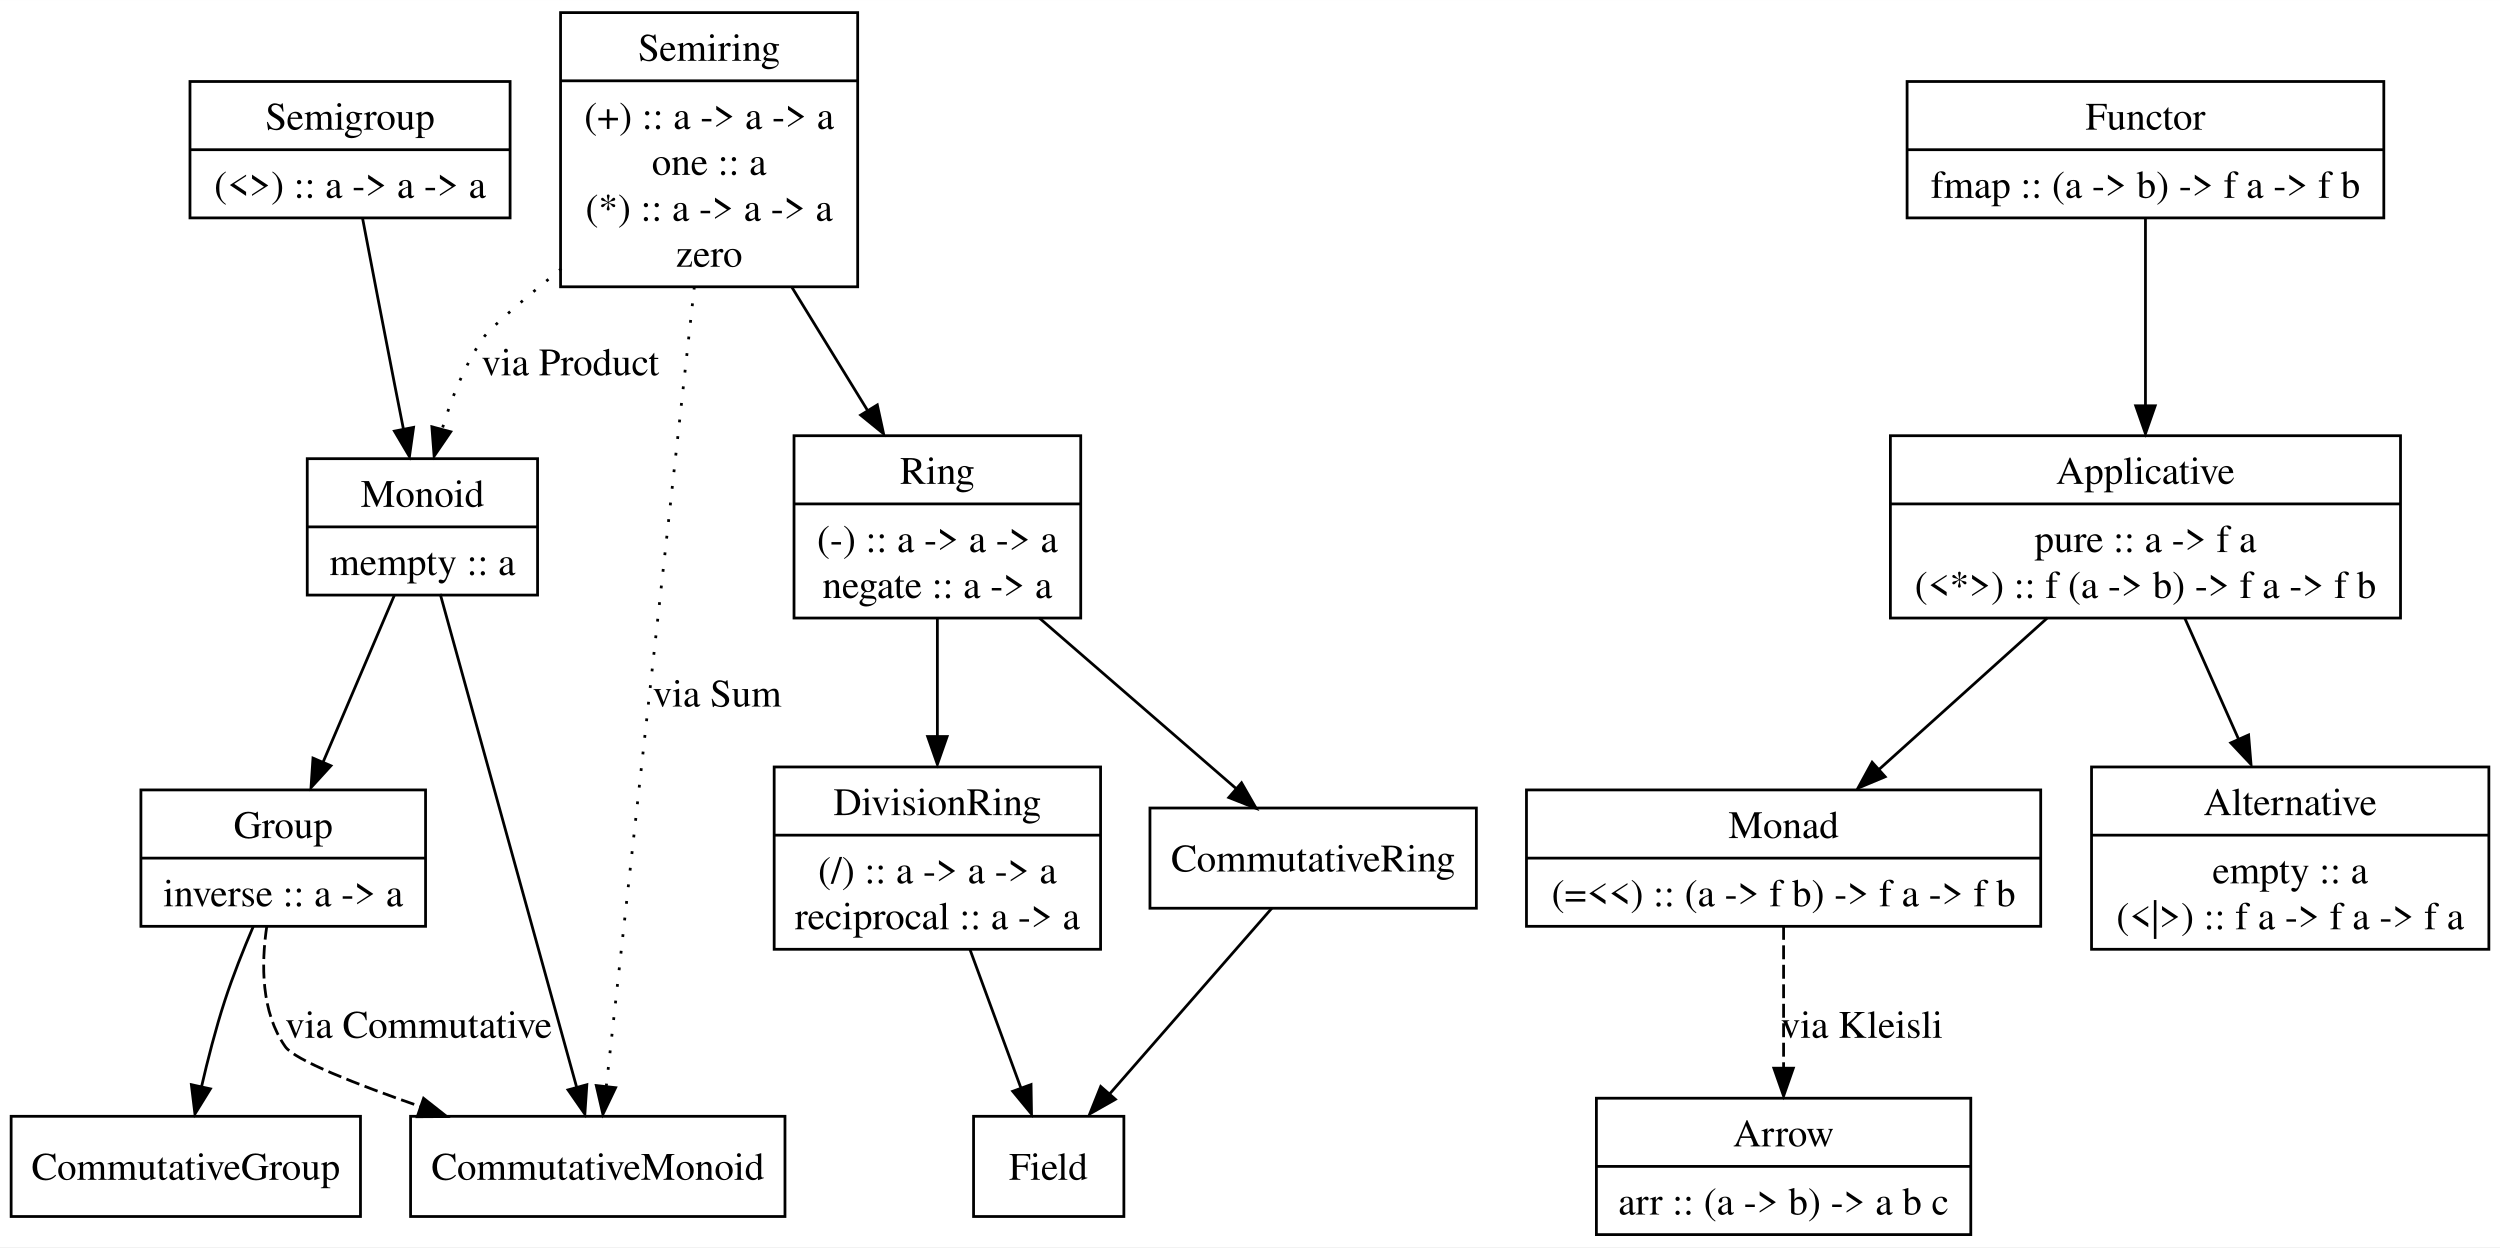
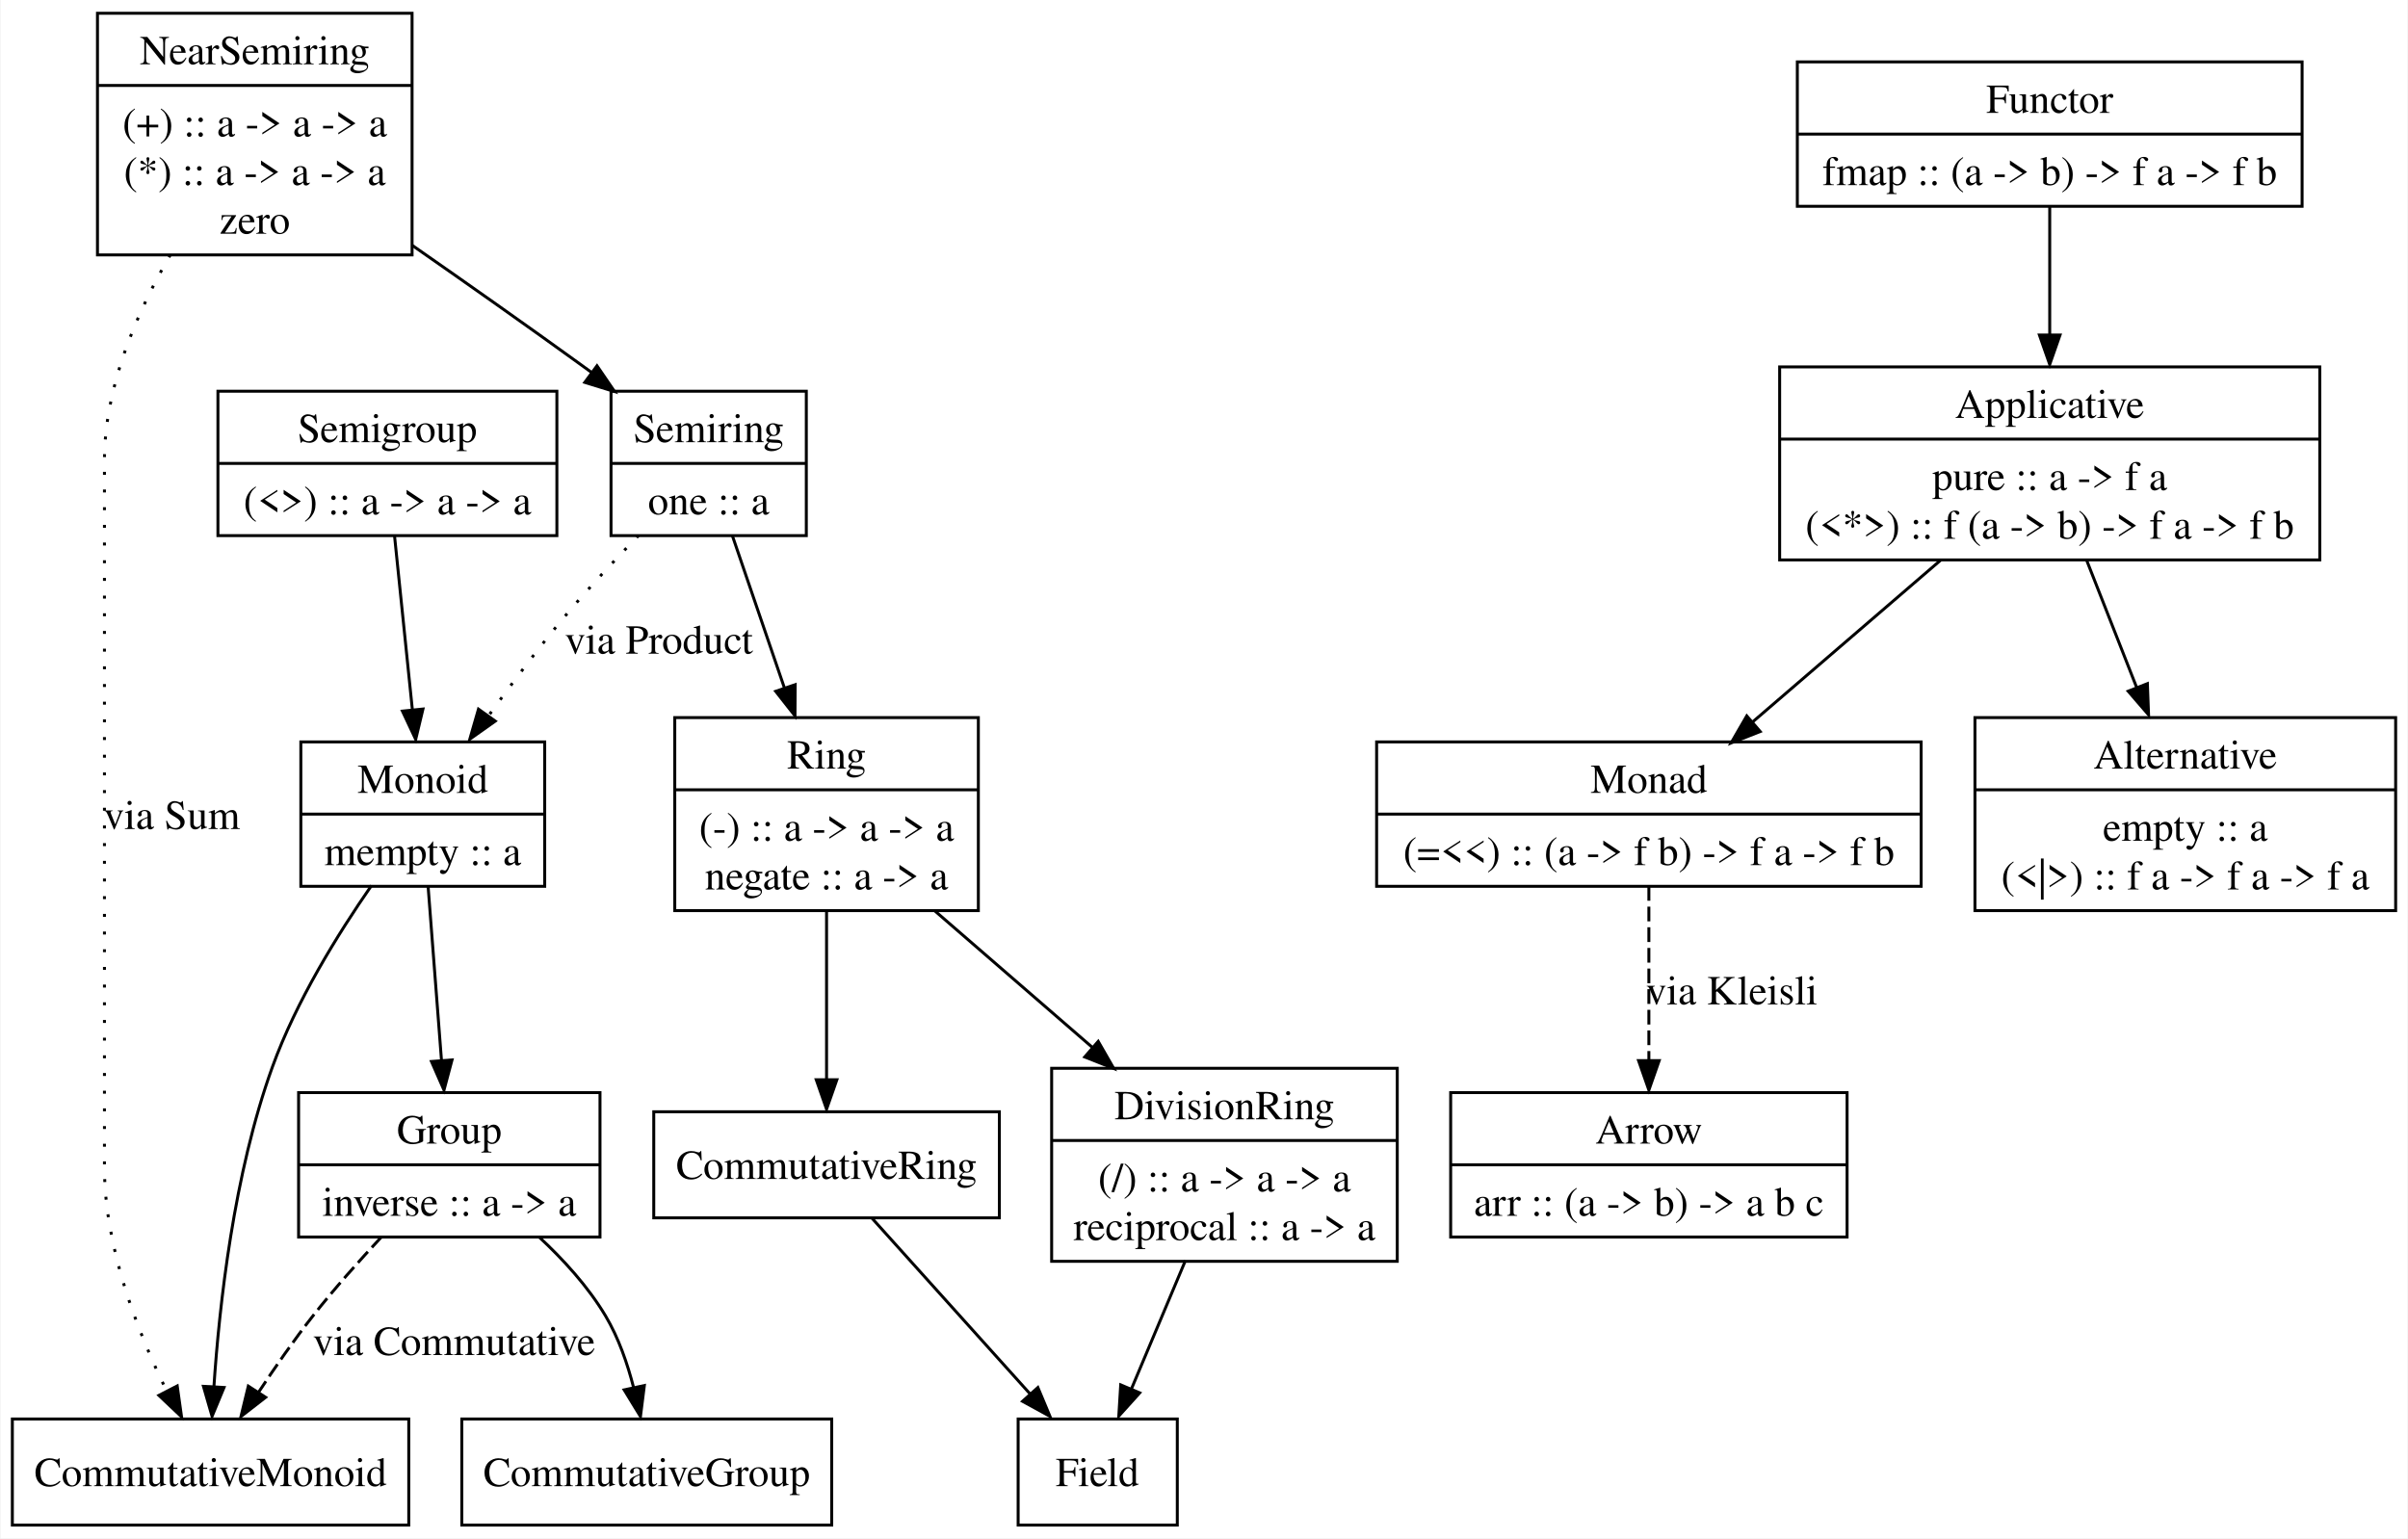
- <svg xmlns="http://www.w3.org/2000/svg" width="898pt" height="448pt" viewBox="0.00 0.00 898.12 448.00">
-   <g id="graph0" class="graph" transform="scale(1 1) rotate(0) translate(4 444)">
-     <polygon fill="white" stroke="none" points="-4,4 -4,-444 894.12,-444 894.12,4 -4,4" />
+ <svg xmlns="http://www.w3.org/2000/svg" width="817pt" height="522pt" viewBox="0.00 0.00 816.62 522.00">
+   <g id="graph0" class="graph" transform="scale(1 1) rotate(0) translate(4 518)">
+     <polygon fill="white" stroke="none" points="-4,4 -4,-518 812.62,-518 812.62,4 -4,4" />
    <g id="node1" class="node">
-       <polygon fill="none" stroke="black" points="64.25,-365.75 64.25,-414.75 179.25,-414.75 179.25,-365.75 64.25,-365.75" />
-       <text text-anchor="middle" x="121.75" y="-397.45" font-family="Times,serif" font-size="14.00">Semigroup</text>
-       <polyline fill="none" stroke="black" points="64.25,-390.25 179.25,-390.25" />
-       <text text-anchor="middle" x="121.75" y="-372.95" font-family="Times,serif" font-size="14.00">(&lt;&gt;) :: a -&gt; a -&gt; a</text>
+       <polygon fill="none" stroke="black" points="69.75,-336.25 69.75,-385.25 184.75,-385.25 184.75,-336.25 69.75,-336.25" />
+       <text text-anchor="middle" x="127.25" y="-367.95" font-family="Times,serif" font-size="14.00">Semigroup</text>
+       <polyline fill="none" stroke="black" points="69.75,-360.75 184.75,-360.75" />
+       <text text-anchor="middle" x="127.25" y="-343.45" font-family="Times,serif" font-size="14.00">(&lt;&gt;) :: a -&gt; a -&gt; a</text>
    </g>
    <g id="node2" class="node">
-       <polygon fill="none" stroke="black" points="106.38,-230.25 106.38,-279.25 189.12,-279.25 189.12,-230.25 106.38,-230.25" />
-       <text text-anchor="middle" x="147.75" y="-261.95" font-family="Times,serif" font-size="14.00">Monoid</text>
-       <polyline fill="none" stroke="black" points="106.38,-254.75 189.12,-254.75" />
-       <text text-anchor="middle" x="147.75" y="-237.45" font-family="Times,serif" font-size="14.00">mempty :: a</text>
+       <polygon fill="none" stroke="black" points="97.88,-217.25 97.88,-266.25 180.62,-266.25 180.62,-217.25 97.88,-217.25" />
+       <text text-anchor="middle" x="139.25" y="-248.95" font-family="Times,serif" font-size="14.00">Monoid</text>
+       <polyline fill="none" stroke="black" points="97.88,-241.75 180.62,-241.75" />
+       <text text-anchor="middle" x="139.25" y="-224.45" font-family="Times,serif" font-size="14.00">mempty :: a</text>
    </g>
    <g id="edge1" class="edge">
-       <path fill="none" stroke="black" d="M126.19,-365.92C129.38,-349.22 133.79,-326.22 137.75,-306 138.8,-300.63 139.92,-294.93 141.03,-289.38" />
-       <polygon fill="black" stroke="black" points="144.57,-290.5 143.09,-280.01 137.7,-289.14 144.57,-290.5" />
+       <path fill="none" stroke="black" d="M129.65,-336.35C131.4,-319.3 133.8,-295.92 135.76,-276.79" />
+       <polygon fill="black" stroke="black" points="139.32,-277.41 136.85,-267.1 132.35,-276.7 139.32,-277.41" />
    </g>
    <g id="node3" class="node">
-       <polygon fill="none" stroke="black" points="46.62,-111.25 46.62,-160.25 148.88,-160.25 148.88,-111.25 46.62,-111.25" />
-       <text text-anchor="middle" x="97.75" y="-142.95" font-family="Times,serif" font-size="14.00">Group</text>
-       <polyline fill="none" stroke="black" points="46.62,-135.75 148.88,-135.75" />
-       <text text-anchor="middle" x="97.75" y="-118.45" font-family="Times,serif" font-size="14.00">inverse :: a -&gt; a</text>
+       <polygon fill="none" stroke="black" points="97.12,-98.25 97.12,-147.25 199.38,-147.25 199.38,-98.25 97.12,-98.25" />
+       <text text-anchor="middle" x="148.25" y="-129.95" font-family="Times,serif" font-size="14.00">Group</text>
+       <polyline fill="none" stroke="black" points="97.12,-122.75 199.38,-122.75" />
+       <text text-anchor="middle" x="148.25" y="-105.45" font-family="Times,serif" font-size="14.00">inverse :: a -&gt; a</text>
    </g>
    <g id="edge2" class="edge">
-       <path fill="none" stroke="black" d="M137.75,-230.35C130.36,-213.06 120.19,-189.26 111.96,-169.99" />
-       <polygon fill="black" stroke="black" points="114.88,-168.93 107.73,-161.1 108.44,-171.68 114.88,-168.93" />
+       <path fill="none" stroke="black" d="M141.05,-217.35C142.36,-200.38 144.14,-177.14 145.61,-158.06" />
+       <polygon fill="black" stroke="black" points="149.18,-158.34 146.45,-148.1 142.2,-157.81 149.18,-158.34" />
    </g>
    <g id="node4" class="node">
-       <polygon fill="none" stroke="black" points="143.5,-7 143.5,-43 278,-43 278,-7 143.5,-7" />
-       <text text-anchor="middle" x="210.75" y="-20.2" font-family="Times,serif" font-size="14.00">CommutativeMonoid</text>
+       <polygon fill="none" stroke="black" points="0,-0.5 0,-36.5 134.5,-36.5 134.5,-0.5 0,-0.5" />
+       <text text-anchor="middle" x="67.25" y="-13.7" font-family="Times,serif" font-size="14.00">CommutativeMonoid</text>
    </g>
    <g id="edge3" class="edge">
-       <path fill="none" stroke="black" d="M154.14,-230.66C165.85,-188.33 190.69,-98.52 203.21,-53.27" />
-       <polygon fill="black" stroke="black" points="206.82,-54.35 206.11,-43.78 200.07,-52.49 206.82,-54.35" />
+       <path fill="none" stroke="black" d="M121.87,-217.53C110.5,-201.17 96.31,-178.28 88.25,-156 75.13,-119.74 70.21,-75.16 68.36,-47.03" />
+       <polygon fill="black" stroke="black" points="71.82,-47.19 67.76,-37.4 64.83,-47.58 71.82,-47.19" />
    </g>
    <g id="edge4" class="edge">
-       <path fill="none" stroke="black" stroke-dasharray="5,2" d="M91.87,-111.44C89.79,-97.61 89.78,-80.43 98.5,-68 101.85,-63.23 123.75,-54.6 147.33,-46.39" />
-       <polygon fill="black" stroke="black" points="148.17,-49.46 156.49,-42.91 145.9,-42.84 148.17,-49.46" />
-       <text text-anchor="middle" x="146.38" y="-71.2" font-family="Times,serif" font-size="14.00">via Commutative</text>
+       <path fill="none" stroke="black" stroke-dasharray="5,2" d="M125.35,-98.39C117.65,-90.14 109.18,-80.63 102,-71.5 95.56,-63.32 89.07,-53.96 83.47,-45.47" />
+       <polygon fill="black" stroke="black" points="85.94,-43.85 77.57,-37.35 80.06,-47.65 85.94,-43.85" />
+       <text text-anchor="middle" x="149.88" y="-58.2" font-family="Times,serif" font-size="14.00">via Commutative</text>
    </g>
    <g id="node5" class="node">
-       <polygon fill="none" stroke="black" points="0,-7 0,-43 125.5,-43 125.5,-7 0,-7" />
-       <text text-anchor="middle" x="62.75" y="-20.2" font-family="Times,serif" font-size="14.00">CommutativeGroup</text>
+       <polygon fill="none" stroke="black" points="152.5,-0.5 152.5,-36.5 278,-36.5 278,-0.5 152.5,-0.5" />
+       <text text-anchor="middle" x="215.25" y="-13.7" font-family="Times,serif" font-size="14.00">CommutativeGroup</text>
    </g>
    <g id="edge5" class="edge">
-       <path fill="none" stroke="black" d="M87.02,-111.27C83.45,-102.93 79.65,-93.4 76.75,-84.5 73.48,-74.47 70.61,-63.25 68.33,-53.34" />
-       <polygon fill="black" stroke="black" points="71.59,-52.86 66.03,-43.84 64.75,-54.36 71.59,-52.86" />
+       <path fill="none" stroke="black" d="M178.56,-98.39C186.94,-90.63 195.34,-81.41 201.25,-71.5 205.66,-64.1 208.71,-55.29 210.81,-47.05" />
+       <polygon fill="black" stroke="black" points="214.43,-47.85 213.11,-37.34 207.58,-46.38 214.43,-47.85" />
    </g>
    <g id="node6" class="node">
-       <polygon fill="none" stroke="black" points="197.38,-341 197.38,-439.5 304.12,-439.5 304.12,-341 197.38,-341" />
-       <text text-anchor="middle" x="250.75" y="-422.2" font-family="Times,serif" font-size="14.00">Semiring</text>
-       <polyline fill="none" stroke="black" points="197.38,-415 304.12,-415" />
-       <text text-anchor="middle" x="250.75" y="-397.7" font-family="Times,serif" font-size="14.00">(+) :: a -&gt; a -&gt; a</text>
-       <text text-anchor="middle" x="250.75" y="-381.2" font-family="Times,serif" font-size="14.00">one :: a</text>
-       <text text-anchor="middle" x="250.75" y="-364.7" font-family="Times,serif" font-size="14.00">(*) :: a -&gt; a -&gt; a</text>
-       <text text-anchor="middle" x="250.75" y="-348.2" font-family="Times,serif" font-size="14.00">zero</text>
+       <polygon fill="none" stroke="black" points="28.88,-431.5 28.88,-513.5 135.62,-513.5 135.62,-431.5 28.88,-431.5" />
+       <text text-anchor="middle" x="82.25" y="-496.2" font-family="Times,serif" font-size="14.00">NearSemiring</text>
+       <polyline fill="none" stroke="black" points="28.88,-489 135.62,-489" />
+       <text text-anchor="middle" x="82.25" y="-471.7" font-family="Times,serif" font-size="14.00">(+) :: a -&gt; a -&gt; a</text>
+       <text text-anchor="middle" x="82.25" y="-455.2" font-family="Times,serif" font-size="14.00">(*) :: a -&gt; a -&gt; a</text>
+       <text text-anchor="middle" x="82.25" y="-438.7" font-family="Times,serif" font-size="14.00">zero</text>
+     </g>
+     <g id="edge6" class="edge">
+       <path fill="none" stroke="black" stroke-dasharray="1,5" d="M53.62,-431.57C41.99,-411.58 31.25,-386.44 31.25,-361.75 31.25,-361.75 31.25,-361.75 31.25,-121.75 31.25,-94.83 42.49,-66.06 52.41,-45.92" />
+       <polygon fill="black" stroke="black" points="55.94,-47.72 57.41,-37.23 49.72,-44.51 55.94,-47.72" />
+       <text text-anchor="middle" x="54.12" y="-236.7" font-family="Times,serif" font-size="14.00">via Sum</text>
+     </g>
+     <g id="node7" class="node">
+       <polygon fill="none" stroke="black" points="203.12,-336.25 203.12,-385.25 269.38,-385.25 269.38,-336.25 203.12,-336.25" />
+       <text text-anchor="middle" x="236.25" y="-367.95" font-family="Times,serif" font-size="14.00">Semiring</text>
+       <polyline fill="none" stroke="black" points="203.12,-360.75 269.38,-360.75" />
+       <text text-anchor="middle" x="236.25" y="-343.45" font-family="Times,serif" font-size="14.00">one :: a</text>
    </g>
    <g id="edge7" class="edge">
-       <path fill="none" stroke="black" stroke-dasharray="1,5" d="M197.66,-347.5C183.76,-336.2 171.94,-326.08 169.5,-322.5 162.78,-312.66 158.02,-300.6 154.71,-289.45" />
-       <polygon fill="black" stroke="black" points="157.92,-288.9 151.95,-280.15 151.15,-290.71 157.92,-288.9" />
-       <text text-anchor="middle" x="200.88" y="-309.2" font-family="Times,serif" font-size="14.00">via Product</text>
-     </g>
-     <g id="edge6" class="edge">
-       <path fill="none" stroke="black" stroke-dasharray="1,5" d="M245.44,-341.01C236.93,-263.78 220.53,-114.82 213.77,-53.45" />
-       <polygon fill="black" stroke="black" points="217.16,-53.28 212.59,-43.72 210.21,-54.04 217.16,-53.28" />
-       <text text-anchor="middle" x="253.62" y="-190.2" font-family="Times,serif" font-size="14.00">via Sum</text>
-     </g>
-     <g id="node7" class="node">
-       <polygon fill="none" stroke="black" points="281.25,-222 281.25,-287.5 384.25,-287.5 384.25,-222 281.25,-222" />
-       <text text-anchor="middle" x="332.75" y="-270.2" font-family="Times,serif" font-size="14.00">Ring</text>
-       <polyline fill="none" stroke="black" points="281.25,-263 384.25,-263" />
-       <text text-anchor="middle" x="332.75" y="-245.7" font-family="Times,serif" font-size="14.00">(-) :: a -&gt; a -&gt; a</text>
-       <text text-anchor="middle" x="332.75" y="-229.2" font-family="Times,serif" font-size="14.00">negate :: a -&gt; a</text>
+       <path fill="none" stroke="black" d="M135.58,-434.81C153.95,-422.03 174.59,-407.5 193.25,-394 194.36,-393.2 195.48,-392.39 196.6,-391.56" />
+       <polygon fill="black" stroke="black" points="198.36,-393.88 204.34,-385.13 194.21,-388.24 198.36,-393.88" />
    </g>
    <g id="edge8" class="edge">
-       <path fill="none" stroke="black" d="M280.35,-341.05C289.39,-326.35 299.22,-310.34 307.9,-296.2" />
-       <polygon fill="black" stroke="black" points="311.17,-298.57 313.42,-288.22 305.2,-294.91 311.17,-298.57" />
+       <path fill="none" stroke="black" stroke-dasharray="1,5" d="M212.5,-336.33C204.47,-328.07 195.62,-318.58 188,-309.5 178.83,-298.57 169.43,-286.06 161.36,-274.85" />
+       <polygon fill="black" stroke="black" points="163.85,-273.31 155.21,-267.19 158.15,-277.37 163.85,-273.31" />
+       <text text-anchor="middle" x="219.38" y="-296.2" font-family="Times,serif" font-size="14.00">via Product</text>
    </g>
    <g id="node8" class="node">
-       <polygon fill="none" stroke="black" points="274.12,-103 274.12,-168.5 391.38,-168.5 391.38,-103 274.12,-103" />
-       <text text-anchor="middle" x="332.75" y="-151.2" font-family="Times,serif" font-size="14.00">DivisionRing</text>
-       <polyline fill="none" stroke="black" points="274.12,-144 391.38,-144" />
-       <text text-anchor="middle" x="332.75" y="-126.7" font-family="Times,serif" font-size="14.00">(/) :: a -&gt; a -&gt; a</text>
-       <text text-anchor="middle" x="332.75" y="-110.2" font-family="Times,serif" font-size="14.00">reciprocal :: a -&gt; a</text>
+       <polygon fill="none" stroke="black" points="224.75,-209 224.75,-274.5 327.75,-274.5 327.75,-209 224.75,-209" />
+       <text text-anchor="middle" x="276.25" y="-257.2" font-family="Times,serif" font-size="14.00">Ring</text>
+       <polyline fill="none" stroke="black" points="224.75,-250 327.75,-250" />
+       <text text-anchor="middle" x="276.25" y="-232.7" font-family="Times,serif" font-size="14.00">(-) :: a -&gt; a -&gt; a</text>
+       <text text-anchor="middle" x="276.25" y="-216.2" font-family="Times,serif" font-size="14.00">negate :: a -&gt; a</text>
    </g>
    <g id="edge9" class="edge">
-       <path fill="none" stroke="black" d="M332.75,-222.09C332.75,-208.95 332.75,-193.51 332.75,-179.4" />
-       <polygon fill="black" stroke="black" points="336.25,-179.44 332.75,-169.44 329.25,-179.44 336.25,-179.44" />
+       <path fill="none" stroke="black" d="M244.25,-336.35C249.36,-321.41 256.12,-301.63 262.11,-284.1" />
+       <polygon fill="black" stroke="black" points="265.61,-285.68 265.54,-275.09 258.99,-283.42 265.61,-285.68" />
    </g>
    <g id="node9" class="node">
-       <polygon fill="none" stroke="black" points="409.12,-117.75 409.12,-153.75 526.38,-153.75 526.38,-117.75 409.12,-117.75" />
-       <text text-anchor="middle" x="467.75" y="-130.95" font-family="Times,serif" font-size="14.00">CommutativeRing</text>
+       <polygon fill="none" stroke="black" points="352.62,-90 352.62,-155.5 469.88,-155.5 469.88,-90 352.62,-90" />
+       <text text-anchor="middle" x="411.25" y="-138.2" font-family="Times,serif" font-size="14.00">DivisionRing</text>
+       <polyline fill="none" stroke="black" points="352.62,-131 469.88,-131" />
+       <text text-anchor="middle" x="411.25" y="-113.7" font-family="Times,serif" font-size="14.00">(/) :: a -&gt; a -&gt; a</text>
+       <text text-anchor="middle" x="411.25" y="-97.2" font-family="Times,serif" font-size="14.00">reciprocal :: a -&gt; a</text>
    </g>
    <g id="edge10" class="edge">
-       <path fill="none" stroke="black" d="M369.28,-222.09C391.56,-202.78 419.58,-178.5 440.02,-160.78" />
-       <polygon fill="black" stroke="black" points="442.02,-162.81 447.29,-153.62 437.44,-157.52 442.02,-162.81" />
+       <path fill="none" stroke="black" d="M312.78,-209.09C329.44,-194.65 349.31,-177.43 366.83,-162.25" />
+       <polygon fill="black" stroke="black" points="368.42,-164.63 373.69,-155.44 363.84,-159.34 368.42,-164.63" />
    </g>
    <g id="node10" class="node">
-       <polygon fill="none" stroke="black" points="345.75,-7 345.75,-43 399.75,-43 399.75,-7 345.75,-7" />
-       <text text-anchor="middle" x="372.62" y="-20.2" font-family="Times,serif" font-size="14.00">Field</text>
+       <polygon fill="none" stroke="black" points="217.62,-104.75 217.62,-140.75 334.88,-140.75 334.88,-104.75 217.62,-104.75" />
+       <text text-anchor="middle" x="276.25" y="-117.95" font-family="Times,serif" font-size="14.00">CommutativeRing</text>
+     </g>
+     <g id="edge11" class="edge">
+       <path fill="none" stroke="black" d="M276.25,-209.09C276.25,-190.99 276.25,-168.52 276.25,-151.18" />
+       <polygon fill="black" stroke="black" points="279.75,-151.62 276.25,-141.62 272.75,-151.62 279.75,-151.62" />
+     </g>
+     <g id="node11" class="node">
+       <polygon fill="none" stroke="black" points="341.25,-0.5 341.25,-36.5 395.25,-36.5 395.25,-0.5 341.25,-0.5" />
+       <text text-anchor="middle" x="368.12" y="-13.7" font-family="Times,serif" font-size="14.00">Field</text>
+     </g>
+     <g id="edge13" class="edge">
+       <path fill="none" stroke="black" d="M398,-90.24C392.12,-76.25 385.27,-59.96 379.62,-46.54" />
+       <polygon fill="black" stroke="black" points="382.5,-45.36 375.4,-37.49 376.05,-48.07 382.5,-45.36" />
    </g>
    <g id="edge12" class="edge">
-       <path fill="none" stroke="black" d="M344.43,-103C350.25,-87.16 357.23,-68.2 362.8,-53.06" />
-       <polygon fill="black" stroke="black" points="366.4,-54.4 366.57,-43.81 359.83,-51.99 366.4,-54.4" />
-     </g>
-     <g id="edge11" class="edge">
-       <path fill="none" stroke="black" d="M452.91,-117.76C437.29,-99.88 412.55,-71.56 394.68,-51.1" />
-       <polygon fill="black" stroke="black" points="396.7,-49.1 387.49,-43.87 391.43,-53.71 396.7,-49.1" />
-     </g>
-     <g id="node11" class="node">
-       <polygon fill="none" stroke="black" points="681.12,-365.75 681.12,-414.75 852.38,-414.75 852.38,-365.75 681.12,-365.75" />
-       <text text-anchor="middle" x="766.75" y="-397.45" font-family="Times,serif" font-size="14.00">Functor</text>
-       <polyline fill="none" stroke="black" points="681.12,-390.25 852.38,-390.25" />
-       <text text-anchor="middle" x="766.75" y="-372.95" font-family="Times,serif" font-size="14.00">fmap :: (a -&gt; b) -&gt; f a -&gt; f b</text>
+       <path fill="none" stroke="black" d="M291.44,-104.87C306.22,-88.44 328.86,-63.28 345.74,-44.52" />
+       <polygon fill="black" stroke="black" points="347.95,-47.18 352.04,-37.41 342.74,-42.5 347.95,-47.18" />
    </g>
    <g id="node12" class="node">
-       <polygon fill="none" stroke="black" points="675.12,-222 675.12,-287.5 858.38,-287.5 858.38,-222 675.12,-222" />
-       <text text-anchor="middle" x="766.75" y="-270.2" font-family="Times,serif" font-size="14.00">Applicative</text>
-       <polyline fill="none" stroke="black" points="675.12,-263 858.38,-263" />
-       <text text-anchor="middle" x="766.75" y="-245.7" font-family="Times,serif" font-size="14.00">pure :: a -&gt; f a</text>
-       <text text-anchor="middle" x="766.75" y="-229.2" font-family="Times,serif" font-size="14.00">(&lt;*&gt;) :: f (a -&gt; b) -&gt; f a -&gt; f b</text>
-     </g>
-     <g id="edge13" class="edge">
-       <path fill="none" stroke="black" d="M766.75,-366C766.75,-347.34 766.75,-320.64 766.75,-298.19" />
-       <polygon fill="black" stroke="black" points="770.25,-298.24 766.75,-288.24 763.25,-298.24 770.25,-298.24" />
+       <polygon fill="none" stroke="black" points="605.62,-448 605.62,-497 776.88,-497 776.88,-448 605.62,-448" />
+       <text text-anchor="middle" x="691.25" y="-479.7" font-family="Times,serif" font-size="14.00">Functor</text>
+       <polyline fill="none" stroke="black" points="605.62,-472.5 776.88,-472.5" />
+       <text text-anchor="middle" x="691.25" y="-455.2" font-family="Times,serif" font-size="14.00">fmap :: (a -&gt; b) -&gt; f a -&gt; f b</text>
    </g>
    <g id="node13" class="node">
-       <polygon fill="none" stroke="black" points="544.38,-111.25 544.38,-160.25 729.12,-160.25 729.12,-111.25 544.38,-111.25" />
-       <text text-anchor="middle" x="636.75" y="-142.95" font-family="Times,serif" font-size="14.00">Monad</text>
-       <polyline fill="none" stroke="black" points="544.38,-135.75 729.12,-135.75" />
-       <text text-anchor="middle" x="636.75" y="-118.45" font-family="Times,serif" font-size="14.00">(=&lt;&lt;) :: (a -&gt; f b) -&gt; f a -&gt; f b</text>
+       <polygon fill="none" stroke="black" points="599.62,-328 599.62,-393.5 782.88,-393.5 782.88,-328 599.62,-328" />
+       <text text-anchor="middle" x="691.25" y="-376.2" font-family="Times,serif" font-size="14.00">Applicative</text>
+       <polyline fill="none" stroke="black" points="599.62,-369 782.88,-369" />
+       <text text-anchor="middle" x="691.25" y="-351.7" font-family="Times,serif" font-size="14.00">pure :: a -&gt; f a</text>
+       <text text-anchor="middle" x="691.25" y="-335.2" font-family="Times,serif" font-size="14.00">(&lt;*&gt;) :: f (a -&gt; b) -&gt; f a -&gt; f b</text>
    </g>
    <g id="edge14" class="edge">
-       <path fill="none" stroke="black" d="M731.57,-222.09C712.57,-204.99 689.24,-183.99 670.47,-167.1" />
-       <polygon fill="black" stroke="black" points="673.25,-164.99 663.47,-160.9 668.56,-170.19 673.25,-164.99" />
+       <path fill="none" stroke="black" d="M691.25,-448.22C691.25,-435.36 691.25,-418.99 691.25,-403.96" />
+       <polygon fill="black" stroke="black" points="694.75,-404.32 691.25,-394.32 687.75,-404.32 694.75,-404.32" />
    </g>
    <g id="node14" class="node">
-       <polygon fill="none" stroke="black" points="747.38,-103 747.38,-168.5 890.12,-168.5 890.12,-103 747.38,-103" />
-       <text text-anchor="middle" x="818.75" y="-151.2" font-family="Times,serif" font-size="14.00">Alternative</text>
-       <polyline fill="none" stroke="black" points="747.38,-144 890.12,-144" />
-       <text text-anchor="middle" x="818.75" y="-126.7" font-family="Times,serif" font-size="14.00">empty :: a</text>
-       <text text-anchor="middle" x="818.75" y="-110.2" font-family="Times,serif" font-size="14.00">(&lt;|&gt;) :: f a -&gt; f a -&gt; f a</text>
+       <polygon fill="none" stroke="black" points="462.88,-217.25 462.88,-266.25 647.62,-266.25 647.62,-217.25 462.88,-217.25" />
+       <text text-anchor="middle" x="555.25" y="-248.95" font-family="Times,serif" font-size="14.00">Monad</text>
+       <polyline fill="none" stroke="black" points="462.88,-241.75 647.62,-241.75" />
+       <text text-anchor="middle" x="555.25" y="-224.45" font-family="Times,serif" font-size="14.00">(=&lt;&lt;) :: (a -&gt; f b) -&gt; f a -&gt; f b</text>
    </g>
    <g id="edge15" class="edge">
-       <path fill="none" stroke="black" d="M780.82,-222.09C786.83,-208.56 793.93,-192.59 800.35,-178.15" />
-       <polygon fill="black" stroke="black" points="803.8,-180 804.67,-169.44 797.41,-177.15 803.8,-180" />
+       <path fill="none" stroke="black" d="M654.45,-328.09C634.48,-310.92 609.94,-289.8 590.27,-272.87" />
+       <polygon fill="black" stroke="black" points="593.02,-269.77 583.16,-265.9 588.46,-275.07 593.02,-269.77" />
    </g>
    <g id="node15" class="node">
-       <polygon fill="none" stroke="black" points="569.5,-0.5 569.5,-49.5 704,-49.5 704,-0.5 569.5,-0.5" />
-       <text text-anchor="middle" x="636.75" y="-32.2" font-family="Times,serif" font-size="14.00">Arrow</text>
-       <polyline fill="none" stroke="black" points="569.5,-25 704,-25" />
-       <text text-anchor="middle" x="636.75" y="-7.7" font-family="Times,serif" font-size="14.00">arr :: (a -&gt; b) -&gt; a b c</text>
+       <polygon fill="none" stroke="black" points="665.88,-209 665.88,-274.5 808.62,-274.5 808.62,-209 665.88,-209" />
+       <text text-anchor="middle" x="737.25" y="-257.2" font-family="Times,serif" font-size="14.00">Alternative</text>
+       <polyline fill="none" stroke="black" points="665.88,-250 808.62,-250" />
+       <text text-anchor="middle" x="737.25" y="-232.7" font-family="Times,serif" font-size="14.00">empty :: a</text>
+       <text text-anchor="middle" x="737.25" y="-216.2" font-family="Times,serif" font-size="14.00">(&lt;|&gt;) :: f a -&gt; f a -&gt; f a</text>
    </g>
    <g id="edge16" class="edge">
-       <path fill="none" stroke="black" stroke-dasharray="5,2" d="M636.75,-111.42C636.75,-96.51 636.75,-76.92 636.75,-60.26" />
-       <polygon fill="black" stroke="black" points="640.25,-60.29 636.75,-50.29 633.25,-60.29 640.25,-60.29" />
-       <text text-anchor="middle" x="664.88" y="-71.2" font-family="Times,serif" font-size="14.00">via Kleisli</text>
+       <path fill="none" stroke="black" d="M703.7,-328.09C708.97,-314.69 715.17,-298.9 720.81,-284.56" />
+       <polygon fill="black" stroke="black" points="724.39,-286.02 724.79,-275.44 717.88,-283.46 724.39,-286.02" />
+     </g>
+     <g id="node16" class="node">
+       <polygon fill="none" stroke="black" points="488,-98.25 488,-147.25 622.5,-147.25 622.5,-98.25 488,-98.25" />
+       <text text-anchor="middle" x="555.25" y="-129.95" font-family="Times,serif" font-size="14.00">Arrow</text>
+       <polyline fill="none" stroke="black" points="488,-122.75 622.5,-122.75" />
+       <text text-anchor="middle" x="555.25" y="-105.45" font-family="Times,serif" font-size="14.00">arr :: (a -&gt; b) -&gt; a b c</text>
+     </g>
+     <g id="edge17" class="edge">
+       <path fill="none" stroke="black" stroke-dasharray="5,2" d="M555.25,-217.35C555.25,-200.38 555.25,-177.14 555.25,-158.06" />
+       <polygon fill="black" stroke="black" points="558.75,-158.1 555.25,-148.1 551.75,-158.1 558.75,-158.1" />
+       <text text-anchor="middle" x="583.38" y="-177.2" font-family="Times,serif" font-size="14.00">via Kleisli</text>
    </g>
  </g>
</svg>
